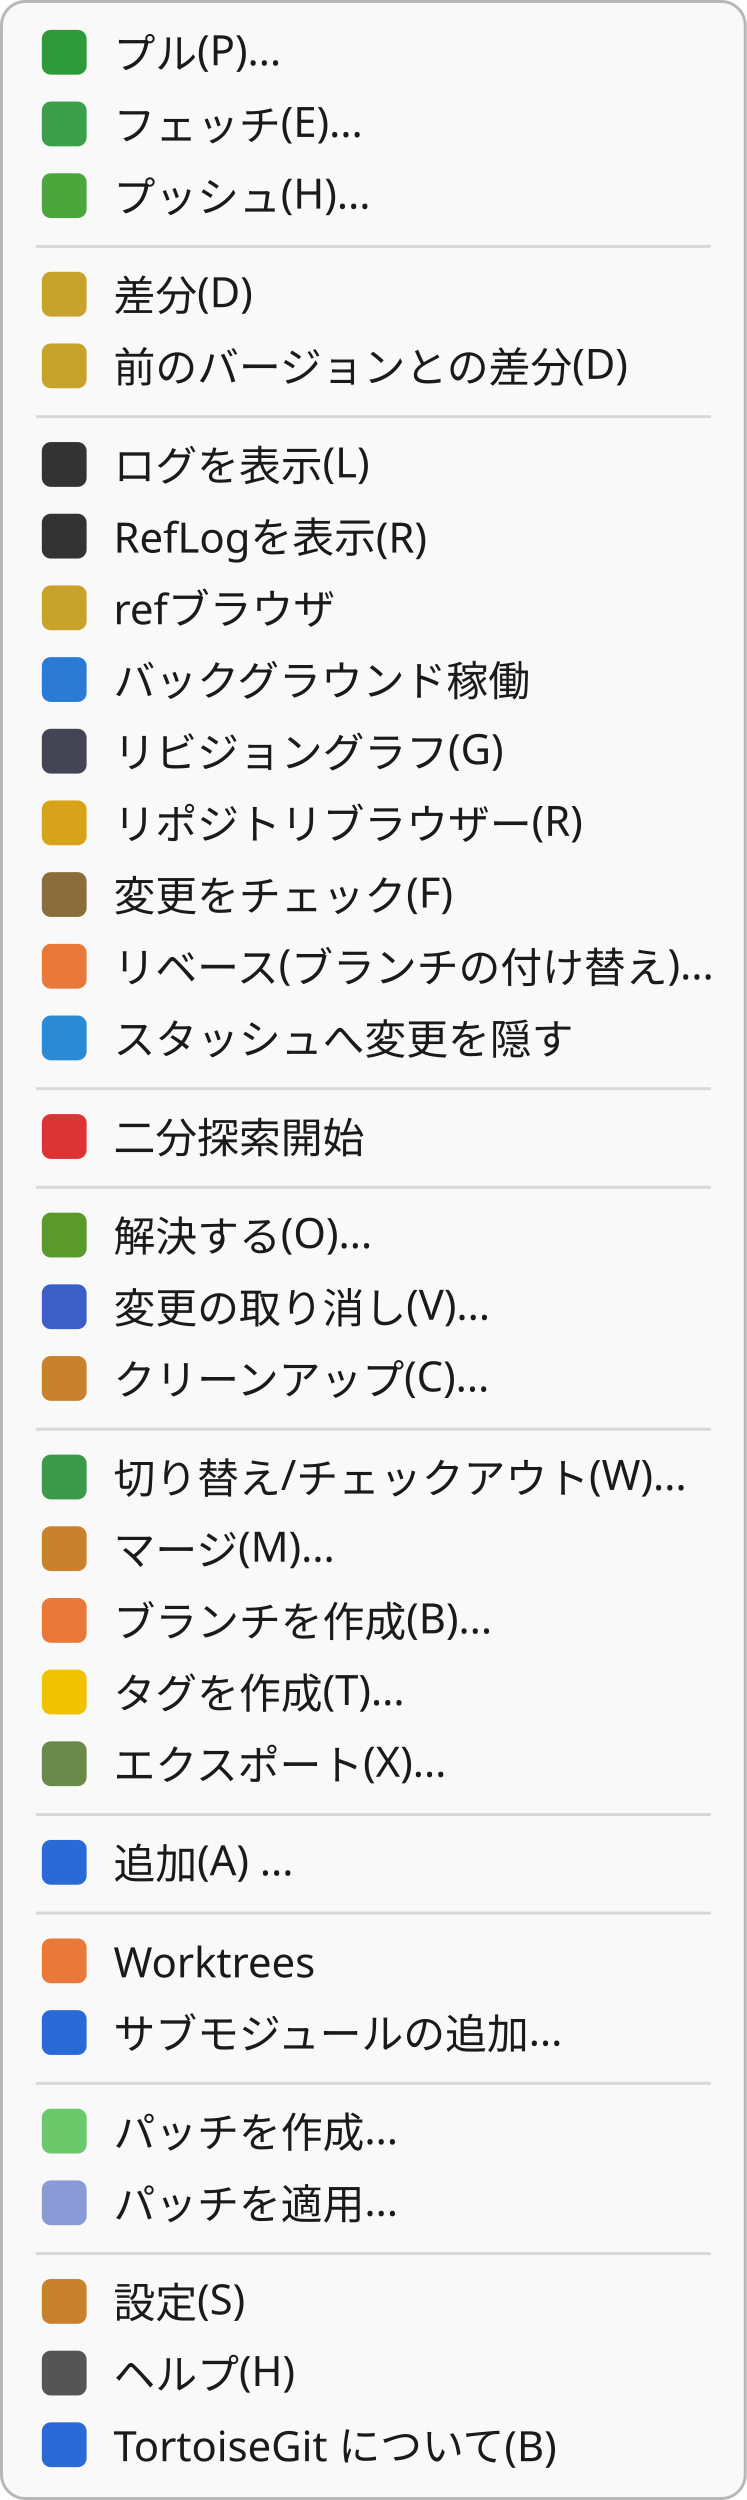
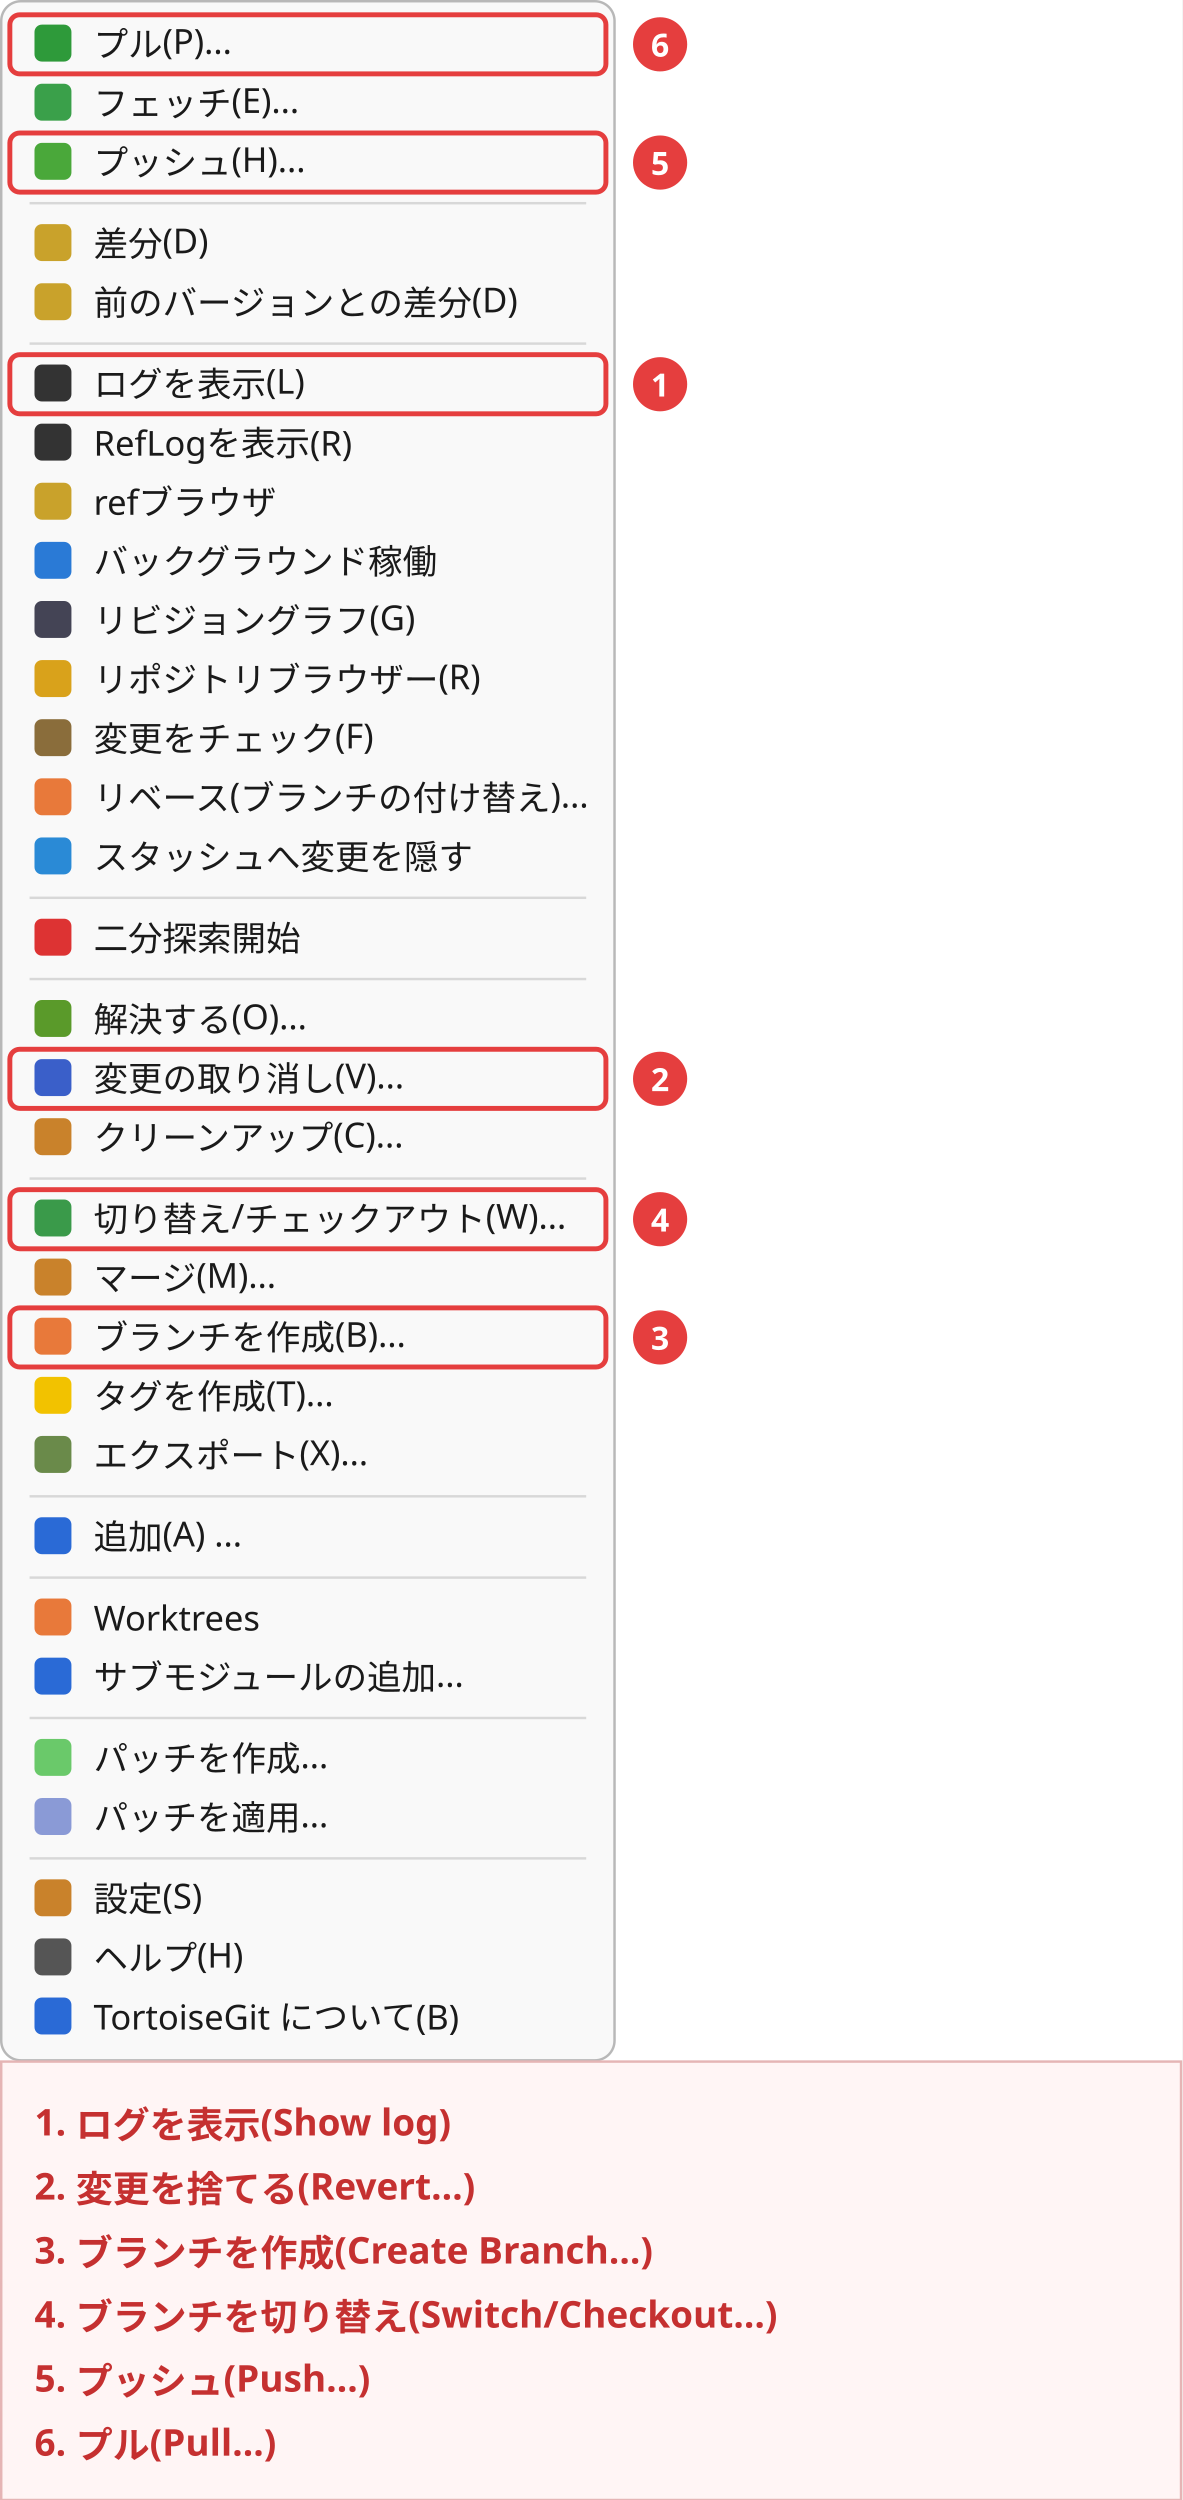
- <svg xmlns="http://www.w3.org/2000/svg" width="250" height="837" viewBox="0 0 250 837" font-family="Meiryo, 'Yu Gothic', sans-serif">
+ <svg xmlns="http://www.w3.org/2000/svg" width="480" height="1015" viewBox="0 0 480 1015" font-family="Meiryo, 'Yu Gothic', sans-serif">
  <defs>
    <marker id="r" viewBox="0 0 10 10" refX="9" refY="5" markerWidth="8" markerHeight="8" orient="auto">
      <path d="M0,0 L10,5 L0,10 z" fill="#e53e3e" />
    </marker>
  </defs>
-   <rect width="250" height="837" fill="#ffffff" />
+   <rect width="480" height="1015" fill="#ffffff" />
  <rect x="0.5" y="0.5" width="249" height="836" rx="8" fill="#f9f9f9" stroke="#b8b8b8" />
  <rect x="14" y="10" width="15" height="15" rx="3" fill="#2e9a3a" />
  <text x="38" y="23" font-size="14" fill="#1a1a1a">プル(P)...</text>
  <rect x="14" y="34" width="15" height="15" rx="3" fill="#3aa04a" />
  <text x="38" y="47" font-size="14" fill="#1a1a1a">フェッチ(E)...</text>
  <rect x="14" y="58" width="15" height="15" rx="3" fill="#4aa83a" />
  <text x="38" y="71" font-size="14" fill="#1a1a1a">プッシュ(H)...</text>
  <path d="M12,82.5 H238" stroke="#d8d8d8" />
  <rect x="14" y="91" width="15" height="15" rx="3" fill="#c9a22b" />
  <text x="38" y="104" font-size="14" fill="#1a1a1a">差分(D)</text>
  <rect x="14" y="115" width="15" height="15" rx="3" fill="#c9a22b" />
  <text x="38" y="128" font-size="14" fill="#1a1a1a">前のバージョンとの差分(D)</text>
  <path d="M12,139.5 H238" stroke="#d8d8d8" />
  <rect x="14" y="148" width="15" height="15" rx="3" fill="#333" />
  <text x="38" y="161" font-size="14" fill="#1a1a1a">ログを表示(L)</text>
  <rect x="14" y="172" width="15" height="15" rx="3" fill="#333" />
  <text x="38" y="185" font-size="14" fill="#1a1a1a">RefLogを表示(R)</text>
  <rect x="14" y="196" width="15" height="15" rx="3" fill="#c9a22b" />
  <text x="38" y="209" font-size="14" fill="#1a1a1a">refブラウザ</text>
  <rect x="14" y="220" width="15" height="15" rx="3" fill="#2a7ad6" />
  <text x="38" y="233" font-size="14" fill="#1a1a1a">バックグラウンド稼働</text>
  <rect x="14" y="244" width="15" height="15" rx="3" fill="#445" />
  <text x="38" y="257" font-size="14" fill="#1a1a1a">リビジョングラフ(G)</text>
  <rect x="14" y="268" width="15" height="15" rx="3" fill="#d9a21b" />
  <text x="38" y="281" font-size="14" fill="#1a1a1a">リポジトリブラウザー(R)</text>
  <rect x="14" y="292" width="15" height="15" rx="3" fill="#8a6d3b" />
  <text x="38" y="305" font-size="14" fill="#1a1a1a">変更をチェック(F)</text>
  <rect x="14" y="316" width="15" height="15" rx="3" fill="#e8793a" />
  <text x="38" y="329" font-size="14" fill="#1a1a1a">リベース(ブランチの付け替え)...</text>
  <rect x="14" y="340" width="15" height="15" rx="3" fill="#2a8ad6" />
  <text x="38" y="353" font-size="14" fill="#1a1a1a">スタッシュへ変更を隠す</text>
  <path d="M12,364.5 H238" stroke="#d8d8d8" />
  <rect x="14" y="373" width="15" height="15" rx="3" fill="#d33" />
  <text x="38" y="386" font-size="14" fill="#1a1a1a">二分探索開始</text>
  <path d="M12,397.5 H238" stroke="#d8d8d8" />
  <rect x="14" y="406" width="15" height="15" rx="3" fill="#5a9a2a" />
  <text x="38" y="419" font-size="14" fill="#1a1a1a">解決する(O)...</text>
  <rect x="14" y="430" width="15" height="15" rx="3" fill="#3a5fc9" />
  <text x="38" y="443" font-size="14" fill="#1a1a1a">変更の取り消し(V)...</text>
  <rect x="14" y="454" width="15" height="15" rx="3" fill="#c9822b" />
  <text x="38" y="467" font-size="14" fill="#1a1a1a">クリーンアップ(C)...</text>
  <path d="M12,478.5 H238" stroke="#d8d8d8" />
  <rect x="14" y="487" width="15" height="15" rx="3" fill="#3a9a4a" />
  <text x="38" y="500" font-size="14" fill="#1a1a1a">切り替え/チェックアウト(W)...</text>
  <rect x="14" y="511" width="15" height="15" rx="3" fill="#c9822b" />
  <text x="38" y="524" font-size="14" fill="#1a1a1a">マージ(M)...</text>
  <rect x="14" y="535" width="15" height="15" rx="3" fill="#e8793a" />
  <text x="38" y="548" font-size="14" fill="#1a1a1a">ブランチを作成(B)...</text>
  <rect x="14" y="559" width="15" height="15" rx="3" fill="#f2c200" />
  <text x="38" y="572" font-size="14" fill="#1a1a1a">タグを作成(T)...</text>
  <rect x="14" y="583" width="15" height="15" rx="3" fill="#6a8a4a" />
  <text x="38" y="596" font-size="14" fill="#1a1a1a">エクスポート(X)...</text>
  <path d="M12,607.5 H238" stroke="#d8d8d8" />
  <rect x="14" y="616" width="15" height="15" rx="3" fill="#2a6ad6" />
  <text x="38" y="629" font-size="14" fill="#1a1a1a">追加(A) ...</text>
  <path d="M12,640.5 H238" stroke="#d8d8d8" />
  <rect x="14" y="649" width="15" height="15" rx="3" fill="#e8793a" />
  <text x="38" y="662" font-size="14" fill="#1a1a1a">Worktrees</text>
  <rect x="14" y="673" width="15" height="15" rx="3" fill="#2a6ad6" />
  <text x="38" y="686" font-size="14" fill="#1a1a1a">サブモジュールの追加...</text>
  <path d="M12,697.5 H238" stroke="#d8d8d8" />
  <rect x="14" y="706" width="15" height="15" rx="3" fill="#6ac96a" />
  <text x="38" y="719" font-size="14" fill="#1a1a1a">パッチを作成...</text>
  <rect x="14" y="730" width="15" height="15" rx="3" fill="#8a9ad6" />
  <text x="38" y="743" font-size="14" fill="#1a1a1a">パッチを適用...</text>
  <path d="M12,754.5 H238" stroke="#d8d8d8" />
  <rect x="14" y="763" width="15" height="15" rx="3" fill="#c9822b" />
  <text x="38" y="776" font-size="14" fill="#1a1a1a">設定(S)</text>
  <rect x="14" y="787" width="15" height="15" rx="3" fill="#555" />
  <text x="38" y="800" font-size="14" fill="#1a1a1a">ヘルプ(H)</text>
  <rect x="14" y="811" width="15" height="15" rx="3" fill="#2a6ad6" />
  <text x="38" y="824" font-size="14" fill="#1a1a1a">TortoiseGit について(B)</text>
+   <rect x="4" y="144" width="242" height="24" rx="4" fill="none" stroke="#e53e3e" stroke-width="2" />
+   <circle cx="268" cy="156" r="11" fill="#e53e3e" />
+   <text x="268" y="161" font-size="13" font-weight="bold" fill="#fff" text-anchor="middle">1</text>
+   <rect x="4" y="426" width="242" height="24" rx="4" fill="none" stroke="#e53e3e" stroke-width="2" />
+   <circle cx="268" cy="438" r="11" fill="#e53e3e" />
+   <text x="268" y="443" font-size="13" font-weight="bold" fill="#fff" text-anchor="middle">2</text>
+   <rect x="4" y="531" width="242" height="24" rx="4" fill="none" stroke="#e53e3e" stroke-width="2" />
+   <circle cx="268" cy="543" r="11" fill="#e53e3e" />
+   <text x="268" y="548" font-size="13" font-weight="bold" fill="#fff" text-anchor="middle">3</text>
+   <rect x="4" y="483" width="242" height="24" rx="4" fill="none" stroke="#e53e3e" stroke-width="2" />
+   <circle cx="268" cy="495" r="11" fill="#e53e3e" />
+   <text x="268" y="500" font-size="13" font-weight="bold" fill="#fff" text-anchor="middle">4</text>
+   <rect x="4" y="54" width="242" height="24" rx="4" fill="none" stroke="#e53e3e" stroke-width="2" />
+   <circle cx="268" cy="66" r="11" fill="#e53e3e" />
+   <text x="268" y="71" font-size="13" font-weight="bold" fill="#fff" text-anchor="middle">5</text>
+   <rect x="4" y="6" width="242" height="24" rx="4" fill="none" stroke="#e53e3e" stroke-width="2" />
+   <circle cx="268" cy="18" r="11" fill="#e53e3e" />
+   <text x="268" y="23" font-size="13" font-weight="bold" fill="#fff" text-anchor="middle">6</text>
+   <rect x="0.5" y="837" width="479" height="178" fill="#fff5f5" stroke="#e5b5b5" />
+   <text x="14" y="867" font-size="15" font-weight="bold" fill="#c53030">1. ログを表示(Show log)</text>
+   <text x="14" y="893" font-size="15" font-weight="bold" fill="#c53030">2. 変更を捨てる(Revert...)</text>
+   <text x="14" y="919" font-size="15" font-weight="bold" fill="#c53030">3. ブランチを作成(Create Branch...)</text>
+   <text x="14" y="945" font-size="15" font-weight="bold" fill="#c53030">4. ブランチを切り替え(Switch/Checkout...)</text>
+   <text x="14" y="971" font-size="15" font-weight="bold" fill="#c53030">5. プッシュ(Push...)</text>
+   <text x="14" y="997" font-size="15" font-weight="bold" fill="#c53030">6. プル(Pull...)</text>
</svg>
